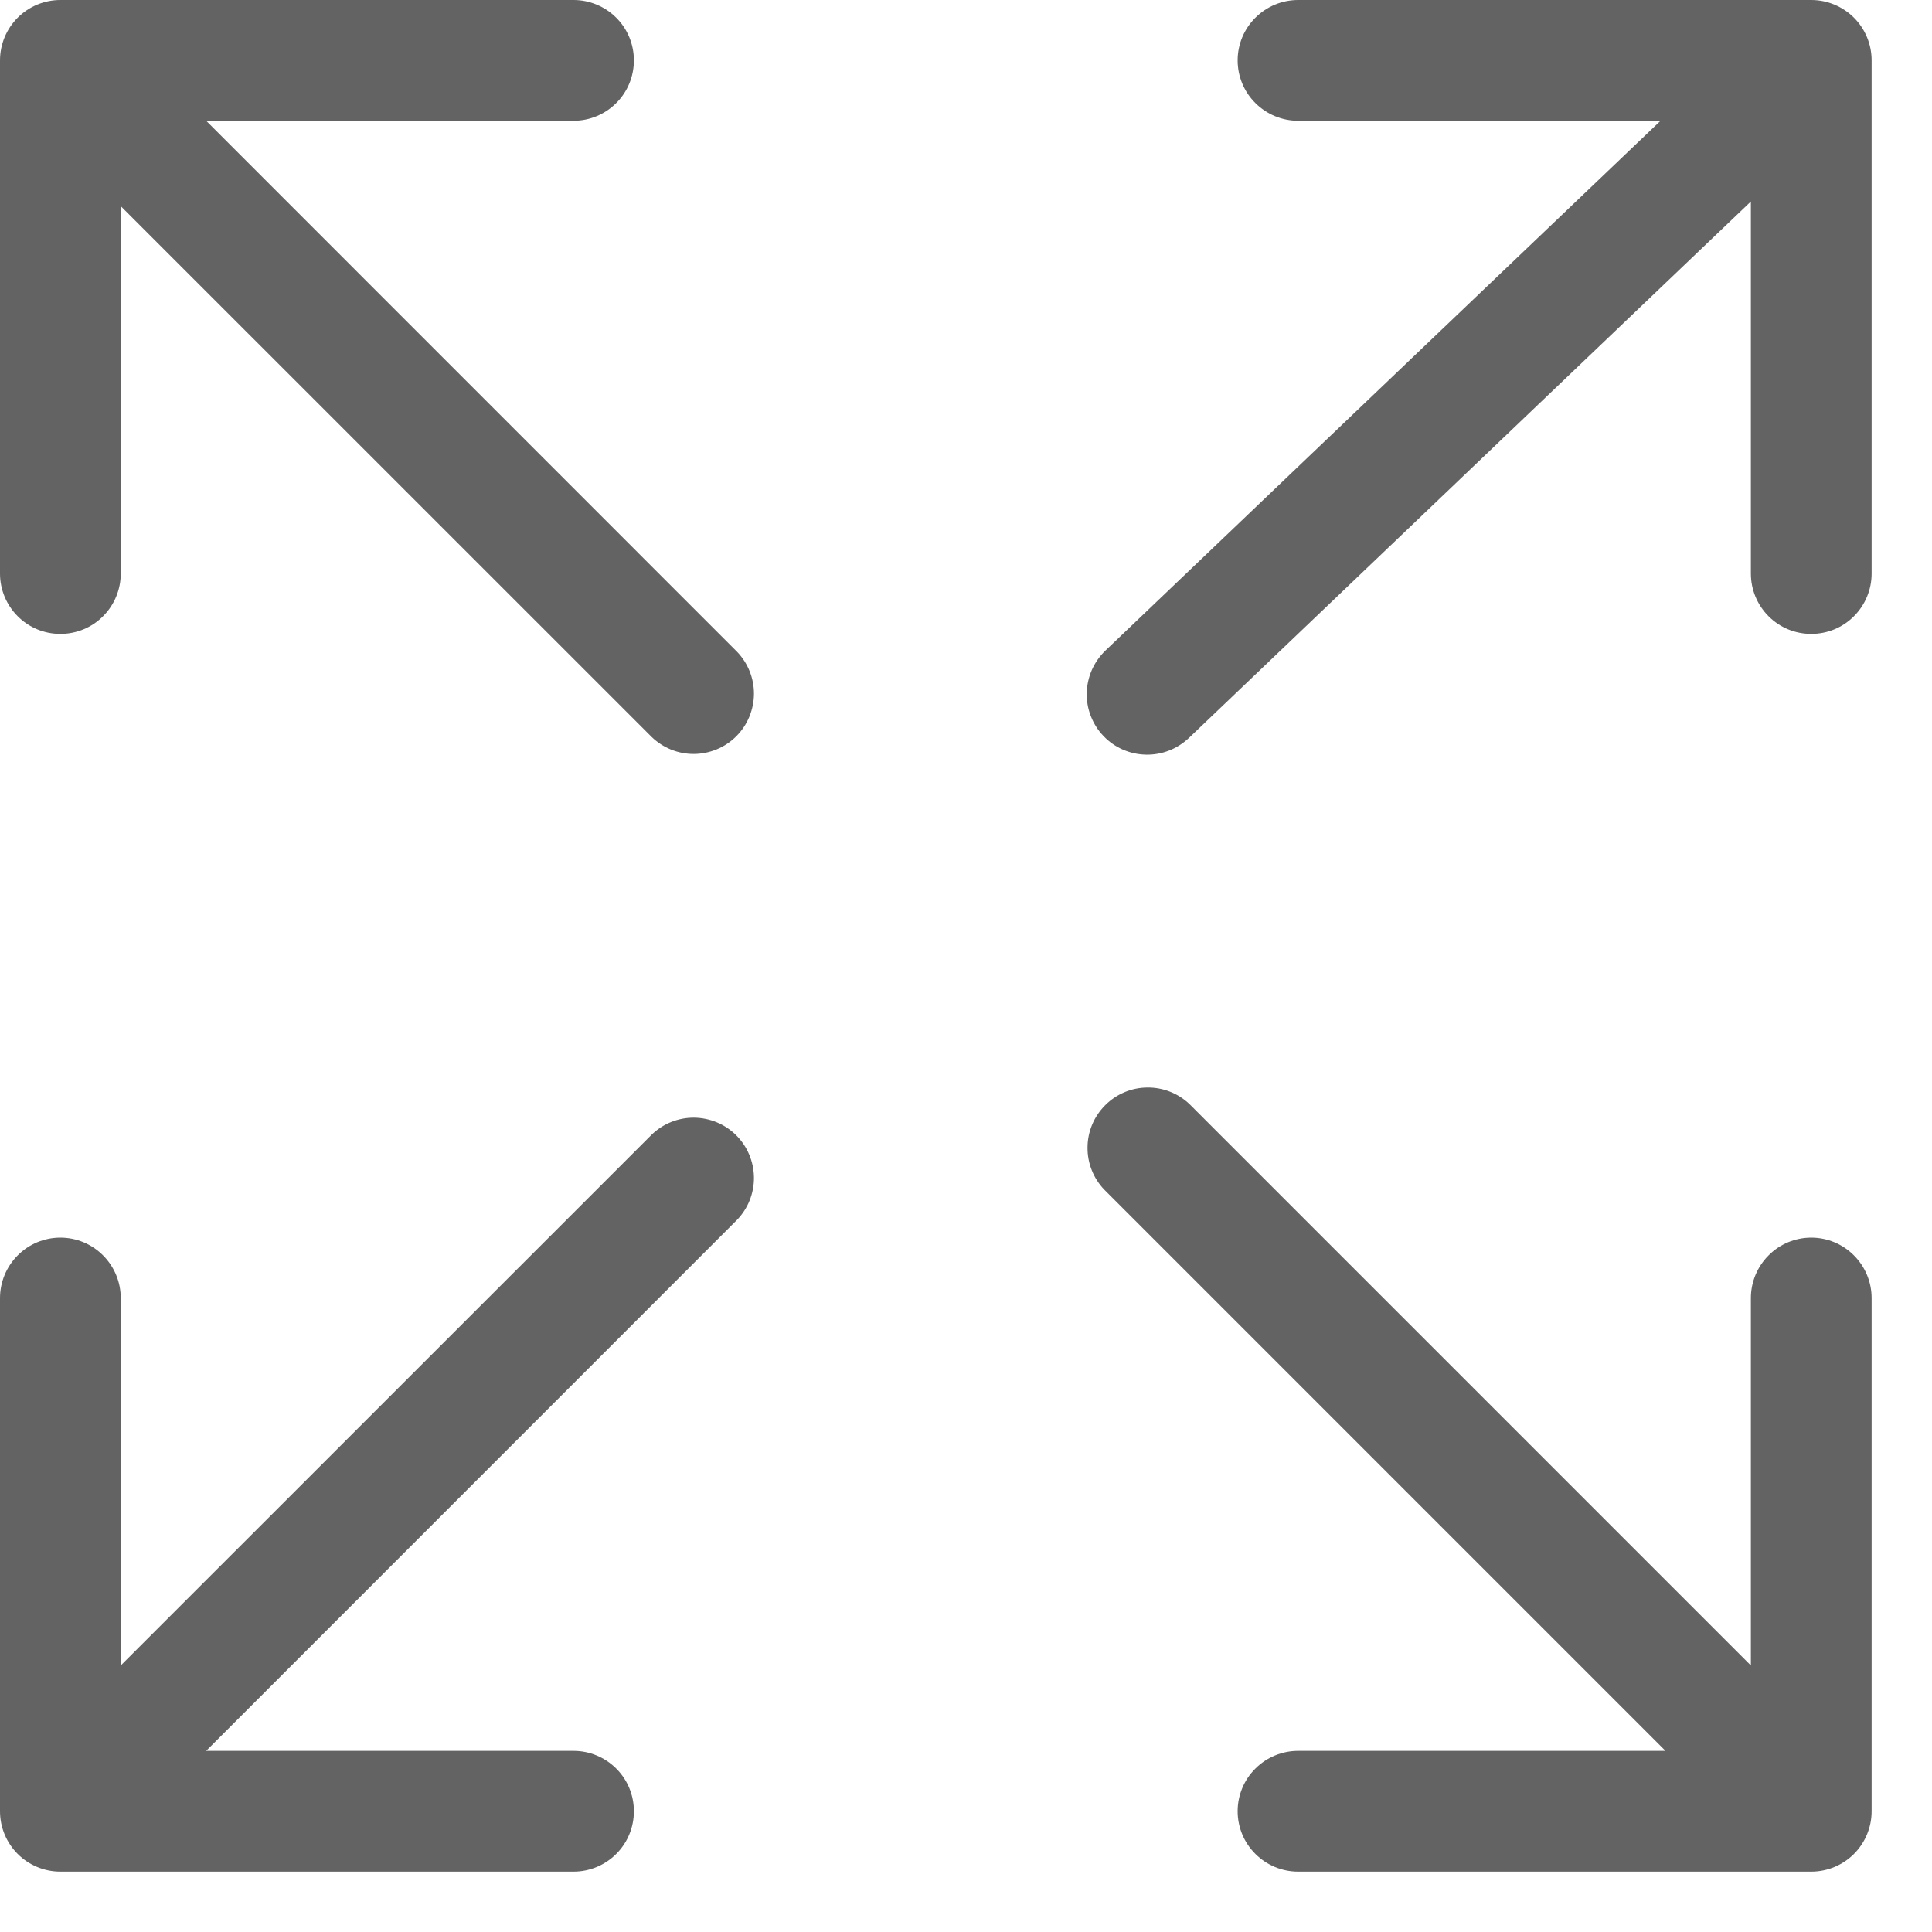
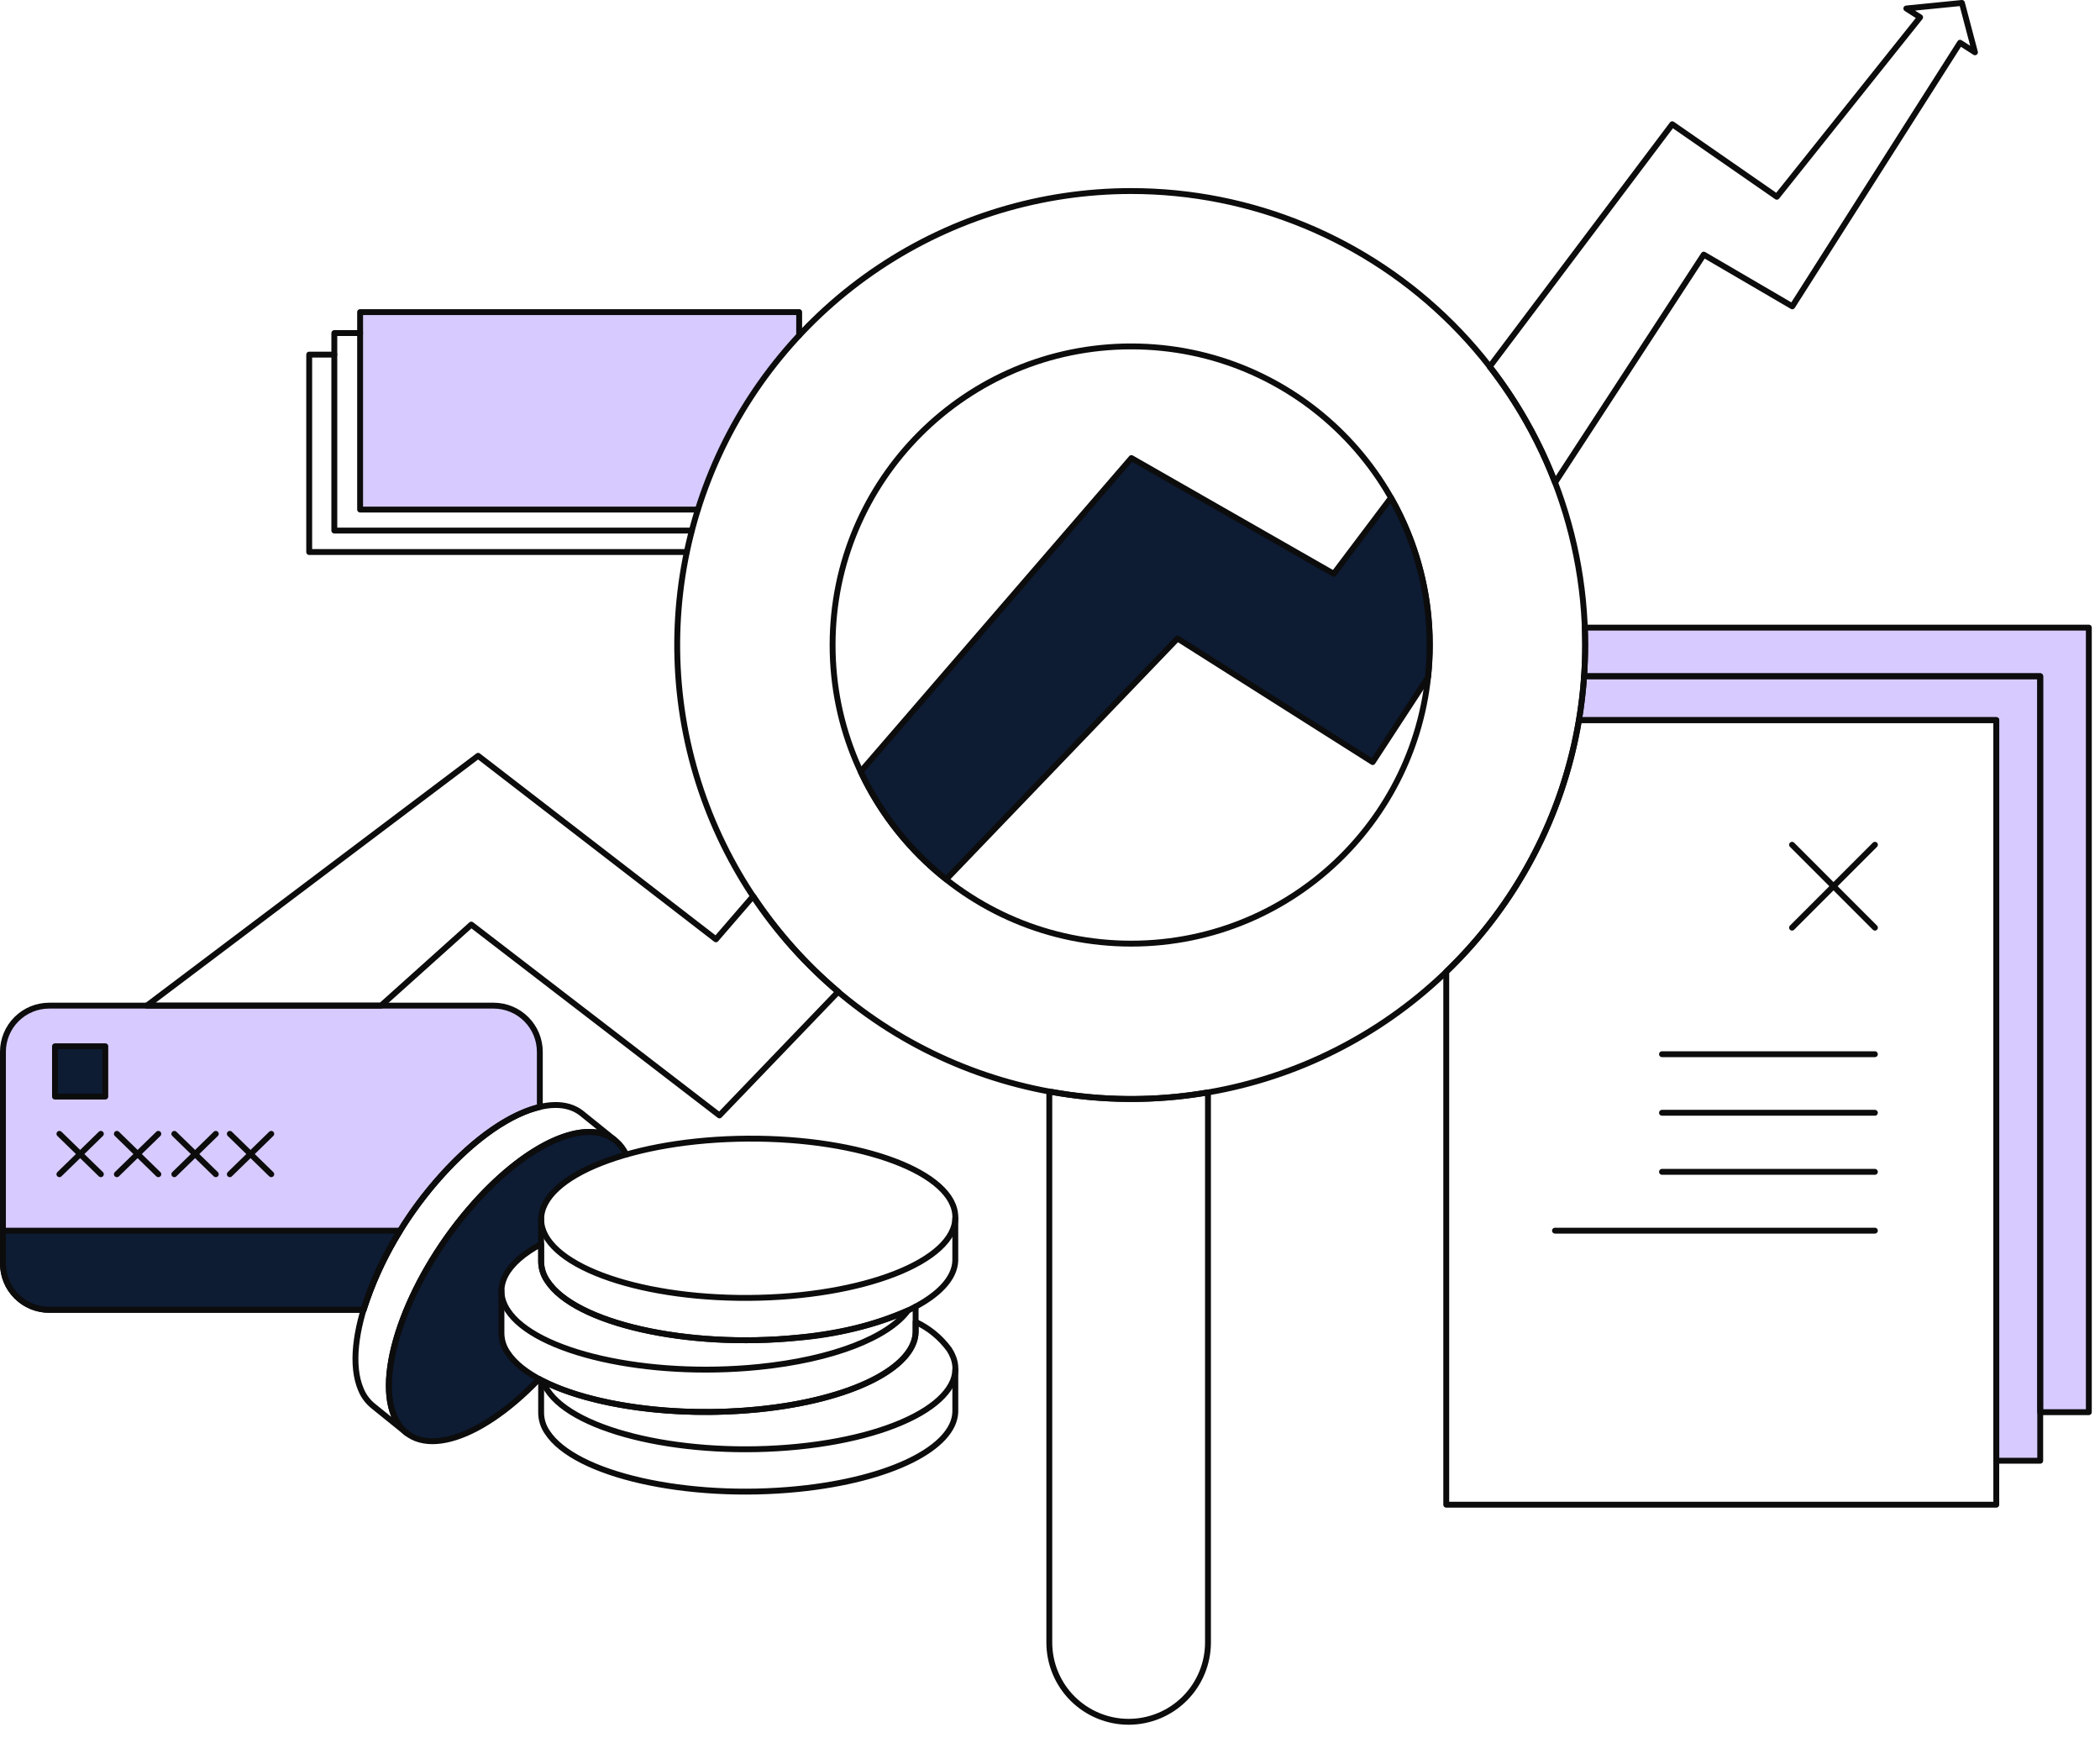
- <svg xmlns="http://www.w3.org/2000/svg" width="20" height="20" viewBox="0 0 20 20" fill="none">
-   <path d="M18.75 0H13.438C13.272 0 13.113 0.066 12.996 0.183C12.878 0.3 12.812 0.459 12.812 0.625C12.812 0.791 12.878 0.95 12.996 1.067C13.113 1.184 13.272 1.25 13.438 1.25H17.19L11.443 6.735C11.384 6.792 11.336 6.86 11.303 6.935C11.27 7.01 11.252 7.091 11.25 7.173C11.248 7.255 11.262 7.337 11.292 7.413C11.322 7.49 11.366 7.56 11.423 7.619C11.479 7.678 11.547 7.726 11.622 7.759C11.697 7.792 11.778 7.81 11.86 7.812C11.943 7.814 12.024 7.8 12.101 7.77C12.177 7.741 12.247 7.696 12.307 7.64L18.125 2.086V5.938C18.125 6.103 18.191 6.262 18.308 6.379C18.425 6.497 18.584 6.562 18.75 6.562C18.916 6.562 19.075 6.497 19.192 6.379C19.309 6.262 19.375 6.103 19.375 5.938V0.625C19.375 0.459 19.309 0.3 19.192 0.183C19.075 0.066 18.916 0 18.75 0ZM18.75 12.812C18.584 12.812 18.425 12.878 18.308 12.996C18.191 13.113 18.125 13.272 18.125 13.438V17.241L12.317 11.433C12.199 11.319 12.041 11.256 11.877 11.258C11.713 11.259 11.557 11.325 11.441 11.441C11.325 11.557 11.259 11.713 11.258 11.877C11.256 12.041 11.319 12.199 11.433 12.317L17.241 18.125H13.438C13.272 18.125 13.113 18.191 12.996 18.308C12.878 18.425 12.812 18.584 12.812 18.75C12.812 18.916 12.878 19.075 12.996 19.192C13.113 19.309 13.272 19.375 13.438 19.375H18.75C18.916 19.375 19.075 19.309 19.192 19.192C19.309 19.075 19.375 18.916 19.375 18.75V13.438C19.375 13.272 19.309 13.113 19.192 12.996C19.075 12.878 18.916 12.812 18.75 12.812ZM6.746 11.746L1.25 17.241V13.438C1.25 13.272 1.184 13.113 1.067 12.996C0.95 12.878 0.791 12.812 0.625 12.812C0.459 12.812 0.3 12.878 0.183 12.996C0.066 13.113 0 13.272 0 13.438V18.75C0 18.916 0.066 19.075 0.183 19.192C0.3 19.309 0.459 19.375 0.625 19.375H5.938C6.103 19.375 6.262 19.309 6.379 19.192C6.497 19.075 6.562 18.916 6.562 18.75C6.562 18.584 6.497 18.425 6.379 18.308C6.262 18.191 6.103 18.125 5.938 18.125H2.134L7.629 12.629C7.743 12.511 7.806 12.354 7.805 12.19C7.803 12.026 7.738 11.869 7.622 11.753C7.506 11.637 7.349 11.572 7.185 11.57C7.021 11.569 6.864 11.632 6.746 11.746ZM2.134 1.25H5.938C6.103 1.25 6.262 1.184 6.379 1.067C6.497 0.95 6.562 0.791 6.562 0.625C6.562 0.459 6.497 0.3 6.379 0.183C6.262 0.066 6.103 0 5.938 0H0.625C0.459 0 0.3 0.066 0.183 0.183C0.066 0.3 0 0.459 0 0.625V5.938C0 6.103 0.066 6.262 0.183 6.379C0.3 6.497 0.459 6.562 0.625 6.562C0.791 6.562 0.95 6.497 1.067 6.379C1.184 6.262 1.25 6.103 1.25 5.938V2.134L6.746 7.629C6.864 7.743 7.021 7.806 7.185 7.805C7.349 7.803 7.506 7.738 7.622 7.622C7.738 7.506 7.803 7.349 7.805 7.185C7.806 7.021 7.743 6.864 7.629 6.746L2.134 1.25Z" fill="#636363" />
+ <svg xmlns="http://www.w3.org/2000/svg" width="100" height="83" viewBox="0 0 100 83" fill="none">
+   <path d="M75.468 29.886C75.478 30.161 75.483 30.438 75.484 30.716C75.484 31.215 75.467 31.711 75.433 32.202H97.152V67.246H99.468V29.886H75.468Z" fill="#D7CAFF" />
+   <path d="M75.434 32.2C75.387 32.906 75.306 33.603 75.191 34.29H95.063V69.559H97.153V32.2H75.434Z" fill="#D7CAFF" />
+   <path d="M38.056 15.972V14.862H17.148V24.264H33.228C34.195 21.173 35.846 18.339 38.056 15.972Z" fill="#D7CAFF" />
+   <path d="M21.029 55.97C22.661 54.153 24.346 53.031 25.706 52.713V50.089C25.706 49.505 25.474 48.945 25.061 48.533C24.649 48.12 24.089 47.888 23.505 47.888H2.341C1.758 47.888 1.198 48.12 0.785 48.533C0.372 48.945 0.14 49.505 0.14 50.089V60.173C0.14 60.463 0.197 60.748 0.308 61.016C0.418 61.283 0.58 61.526 0.785 61.73C0.989 61.934 1.232 62.096 1.499 62.207C1.766 62.317 2.052 62.374 2.341 62.374H17.314C18.084 60 19.35 57.817 21.029 55.97Z" fill="#D7CAFF" />
+   <path d="M53.877 21.814L40.986 36.743C41.927 38.746 43.322 40.501 45.059 41.872L56.073 30.404L65.365 36.289L68.001 32.251C68.057 31.741 68.085 31.229 68.086 30.716C68.089 28.258 67.451 25.841 66.236 23.705L63.511 27.323L53.877 21.814Z" fill="#0D1B33" />
+   <path d="M5.014 49.822H2.619V52.218H5.014V49.822Z" fill="#0D1B33" />
+   <path d="M19.054 58.603H0.14V60.172C0.14 60.462 0.197 60.747 0.308 61.015C0.418 61.282 0.58 61.524 0.785 61.728C0.989 61.933 1.232 62.095 1.499 62.206C1.766 62.316 2.052 62.373 2.341 62.373H17.314C17.727 61.046 18.312 59.779 19.054 58.603Z" fill="#0D1B33" />
+   <path d="M24.17 64.405C23.976 64.123 23.875 63.787 23.88 63.445V61.434C23.903 60.635 24.585 59.87 25.769 59.237V58.018C25.804 56.816 27.335 55.688 29.822 54.977C28.818 52.91 25.631 53.903 22.62 57.252C19.555 60.661 17.833 65.222 18.774 67.439C19.679 69.57 22.715 68.759 25.671 65.665C25.075 65.375 24.56 64.942 24.17 64.405Z" fill="#0D1B33" />
+   <path d="M75.468 29.886C75.478 30.161 75.483 30.438 75.484 30.716C75.484 31.215 75.467 31.711 75.433 32.202H97.152V67.246H99.468V29.886H75.468Z" stroke="#0C0C0C" stroke-width="0.28" stroke-linecap="round" stroke-linejoin="round" />
+   <path d="M75.434 32.2C75.387 32.906 75.306 33.603 75.191 34.29H95.063V69.559H97.153V32.2H75.434Z" stroke="#0C0C0C" stroke-width="0.28" stroke-linecap="round" stroke-linejoin="round" />
+   <path d="M75.19 34.292C74.425 38.861 72.209 43.063 68.869 46.274V71.652H95.061V34.292H75.19Z" stroke="#0C0C0C" stroke-width="0.28" stroke-linecap="round" stroke-linejoin="round" />
+   <path d="M85.336 40.227L89.282 44.174" stroke="#0C0C0C" stroke-width="0.28" stroke-linecap="round" stroke-linejoin="round" />
+   <path d="M85.336 44.174L89.282 40.227" stroke="#0C0C0C" stroke-width="0.28" stroke-linecap="round" stroke-linejoin="round" />
+   <path d="M79.143 52.989H89.28" stroke="#0C0C0C" stroke-width="0.28" stroke-linecap="round" stroke-linejoin="round" />
+   <path d="M79.143 50.2H89.28" stroke="#0C0C0C" stroke-width="0.28" stroke-linecap="round" stroke-linejoin="round" />
+   <path d="M79.143 55.802H89.28" stroke="#0C0C0C" stroke-width="0.28" stroke-linecap="round" stroke-linejoin="round" />
+   <path d="M74.047 58.603H89.28" stroke="#0C0C0C" stroke-width="0.28" stroke-linecap="round" stroke-linejoin="round" />
+   <path d="M15.92 16.886H14.724V26.288H32.702" stroke="#0C0C0C" stroke-width="0.28" stroke-linecap="round" stroke-linejoin="round" />
+   <path d="M17.148 15.861H15.92V25.264H32.942" stroke="#0C0C0C" stroke-width="0.28" stroke-linecap="round" stroke-linejoin="round" />
+   <path d="M38.056 15.972V14.862H17.148V24.264H33.228" stroke="#0C0C0C" stroke-width="0.28" stroke-linecap="round" stroke-linejoin="round" />
+   <path d="M35.864 42.676L34.091 44.729L22.767 35.991L6.992 47.888H18.142L22.443 44.028L34.259 53.115L39.916 47.226C38.358 45.907 36.994 44.376 35.864 42.676Z" stroke="#0C0C0C" stroke-width="0.28" stroke-linecap="round" stroke-linejoin="round" />
+   <path d="M93.425 0.14L90.778 0.404L91.434 0.823L84.61 9.369L79.631 5.917L70.937 17.461C72.241 19.137 73.29 20.995 74.051 22.977L81.131 12.125L85.347 14.587L93.335 2.035L94.046 2.49L93.425 0.14Z" stroke="#0C0C0C" stroke-width="0.28" stroke-linecap="round" stroke-linejoin="round" />
+   <path d="M53.866 44.935C61.72 44.935 68.085 38.569 68.085 30.716C68.085 22.863 61.72 16.496 53.866 16.496C46.013 16.496 39.647 22.863 39.647 30.716C39.647 38.569 46.013 44.935 53.866 44.935Z" stroke="#0C0C0C" stroke-width="0.28" stroke-linecap="round" stroke-linejoin="round" />
+   <path d="M53.866 9.097C49.59 9.097 45.411 10.364 41.856 12.74C38.3 15.115 35.53 18.492 33.894 22.442C32.257 26.392 31.829 30.739 32.663 34.932C33.498 39.126 35.557 42.977 38.58 46.001C41.603 49.024 45.455 51.083 49.649 51.917C53.842 52.751 58.189 52.323 62.139 50.687C66.089 49.05 69.465 46.28 71.841 42.724C74.216 39.169 75.484 34.989 75.484 30.714C75.484 24.981 73.206 19.482 69.152 15.428C65.097 11.374 59.599 9.097 53.866 9.097Z" stroke="#0C0C0C" stroke-width="0.28" stroke-linecap="round" stroke-linejoin="round" />
+   <path d="M49.967 51.976V78.212C49.967 78.708 50.064 79.199 50.254 79.658C50.444 80.116 50.722 80.533 51.073 80.883C51.424 81.234 51.84 81.512 52.299 81.702C52.757 81.892 53.248 81.99 53.744 81.99C54.241 81.99 54.732 81.892 55.19 81.702C55.649 81.512 56.065 81.234 56.416 80.883C56.767 80.533 57.045 80.116 57.235 79.658C57.425 79.199 57.523 78.708 57.523 78.212V52.019C55.022 52.452 52.463 52.438 49.967 51.976Z" stroke="#0C0C0C" stroke-width="0.28" stroke-linecap="round" stroke-linejoin="round" />
+   <path d="M53.877 21.813L40.986 36.743C41.927 38.745 43.322 40.501 45.059 41.872L56.073 30.404L65.365 36.289L68.001 32.251C68.057 31.741 68.085 31.228 68.086 30.716C68.089 28.258 67.451 25.841 66.236 23.705L63.511 27.323L53.877 21.813Z" stroke="#0C0C0C" stroke-width="0.28" stroke-linecap="round" stroke-linejoin="round" />
+   <path d="M21.029 55.969C22.661 54.153 24.346 53.03 25.706 52.713V50.089C25.706 49.505 25.474 48.945 25.061 48.533C24.649 48.12 24.089 47.888 23.505 47.888H2.341C1.758 47.888 1.198 48.12 0.785 48.533C0.372 48.945 0.14 49.505 0.14 50.089V60.173C0.14 60.462 0.197 60.748 0.308 61.016C0.418 61.282 0.58 61.525 0.785 61.73C0.989 61.934 1.232 62.096 1.499 62.207C1.766 62.317 2.052 62.374 2.341 62.374H17.314C18.084 60 19.35 57.816 21.029 55.969Z" stroke="#0C0C0C" stroke-width="0.28" stroke-linecap="round" stroke-linejoin="round" />
+   <path d="M5.014 49.822H2.619V52.218H5.014V49.822Z" stroke="#0C0C0C" stroke-width="0.28" stroke-linecap="round" stroke-linejoin="round" />
+   <path d="M10.944 53.993L12.917 55.915" stroke="#0C0C0C" stroke-width="0.28" stroke-linecap="round" stroke-linejoin="round" />
+   <path d="M10.944 55.915L12.917 53.993" stroke="#0C0C0C" stroke-width="0.28" stroke-linecap="round" stroke-linejoin="round" />
+   <path d="M2.83 53.993L4.803 55.915" stroke="#0C0C0C" stroke-width="0.28" stroke-linecap="round" stroke-linejoin="round" />
+   <path d="M2.83 55.915L4.803 53.993" stroke="#0C0C0C" stroke-width="0.28" stroke-linecap="round" stroke-linejoin="round" />
+   <path d="M5.566 53.993L7.539 55.915" stroke="#0C0C0C" stroke-width="0.28" stroke-linecap="round" stroke-linejoin="round" />
+   <path d="M5.566 55.915L7.539 53.993" stroke="#0C0C0C" stroke-width="0.28" stroke-linecap="round" stroke-linejoin="round" />
+   <path d="M8.302 53.993L10.276 55.915" stroke="#0C0C0C" stroke-width="0.28" stroke-linecap="round" stroke-linejoin="round" />
+   <path d="M8.302 55.915L10.276 53.993" stroke="#0C0C0C" stroke-width="0.28" stroke-linecap="round" stroke-linejoin="round" />
+   <path d="M19.054 58.603H0.14V60.172C0.14 60.461 0.197 60.747 0.308 61.015C0.418 61.282 0.58 61.524 0.785 61.728C0.989 61.933 1.232 62.095 1.499 62.206C1.766 62.316 2.052 62.373 2.341 62.373H17.314C17.727 61.046 18.312 59.779 19.054 58.603Z" stroke="#0C0C0C" stroke-width="0.28" stroke-linecap="round" stroke-linejoin="round" />
+   <path d="M27.67 52.993C26.315 51.961 23.607 53.1 21.028 55.969C17.963 59.379 16.242 63.94 17.183 66.157C17.311 66.478 17.523 66.76 17.795 66.973L19.38 68.253C19.11 68.039 18.901 67.758 18.773 67.439C17.831 65.222 19.556 60.661 22.618 57.252C25.195 54.386 27.899 53.246 29.256 54.271L27.67 52.993Z" stroke="#0C0C0C" stroke-width="0.28" stroke-linecap="round" stroke-linejoin="round" />
+   <path d="M29.82 54.977C28.817 52.91 25.63 53.903 22.618 57.252C19.553 60.661 17.832 65.222 18.773 67.439C19.678 69.569 22.713 68.759 25.67 65.665" stroke="#0C0C0C" stroke-width="0.28" stroke-linecap="round" stroke-linejoin="round" />
+   <path d="M25.768 65.718V67.237C25.763 67.58 25.864 67.916 26.058 68.198C27.368 70.224 32.715 71.436 38.002 70.905C42.45 70.458 45.436 68.921 45.491 67.237V65.226" stroke="#0C0C0C" stroke-width="0.28" stroke-linecap="round" stroke-linejoin="round" />
+   <path d="M45.202 64.26C44.788 63.694 44.238 63.243 43.603 62.947V63.445C43.547 65.128 40.561 66.666 36.114 67.113C32.153 67.51 28.157 66.929 25.852 65.761C25.903 65.909 25.973 66.05 26.059 66.181C27.369 68.207 32.716 69.42 38.003 68.889C43.29 68.358 46.514 66.286 45.202 64.26Z" stroke="#0C0C0C" stroke-width="0.28" stroke-linecap="round" stroke-linejoin="round" />
+   <path d="M23.878 61.434V63.445C23.873 63.787 23.974 64.123 24.169 64.405C25.478 66.431 30.825 67.644 36.111 67.113C40.559 66.665 43.546 65.128 43.601 63.445V62.219" stroke="#0C0C0C" stroke-width="0.28" stroke-linecap="round" stroke-linejoin="round" />
+   <path d="M38.002 63.697C32.717 64.228 27.369 63.016 26.059 60.99C25.865 60.708 25.763 60.372 25.769 60.029V59.237C24.117 60.12 23.442 61.261 24.171 62.389C25.481 64.415 30.828 65.627 36.114 65.096C39.682 64.738 42.31 63.677 43.239 62.403C41.577 63.12 39.807 63.557 38.002 63.697Z" stroke="#0C0C0C" stroke-width="0.28" stroke-linecap="round" stroke-linejoin="round" />
+   <path d="M25.767 58.019V60.029C25.761 60.372 25.863 60.708 26.057 60.99C27.367 63.016 32.714 64.228 38 63.698C42.449 63.25 45.435 61.713 45.49 60.029V58.019" stroke="#0C0C0C" stroke-width="0.28" stroke-linecap="round" stroke-linejoin="round" />
+   <path d="M35.654 61.805C41.1 61.772 45.505 60.048 45.492 57.954C45.48 55.86 41.054 54.189 35.608 54.221C30.162 54.254 25.758 55.978 25.77 58.072C25.783 60.167 30.208 61.838 35.654 61.805Z" stroke="#0C0C0C" stroke-width="0.28" stroke-linecap="round" stroke-linejoin="round" />
</svg>
